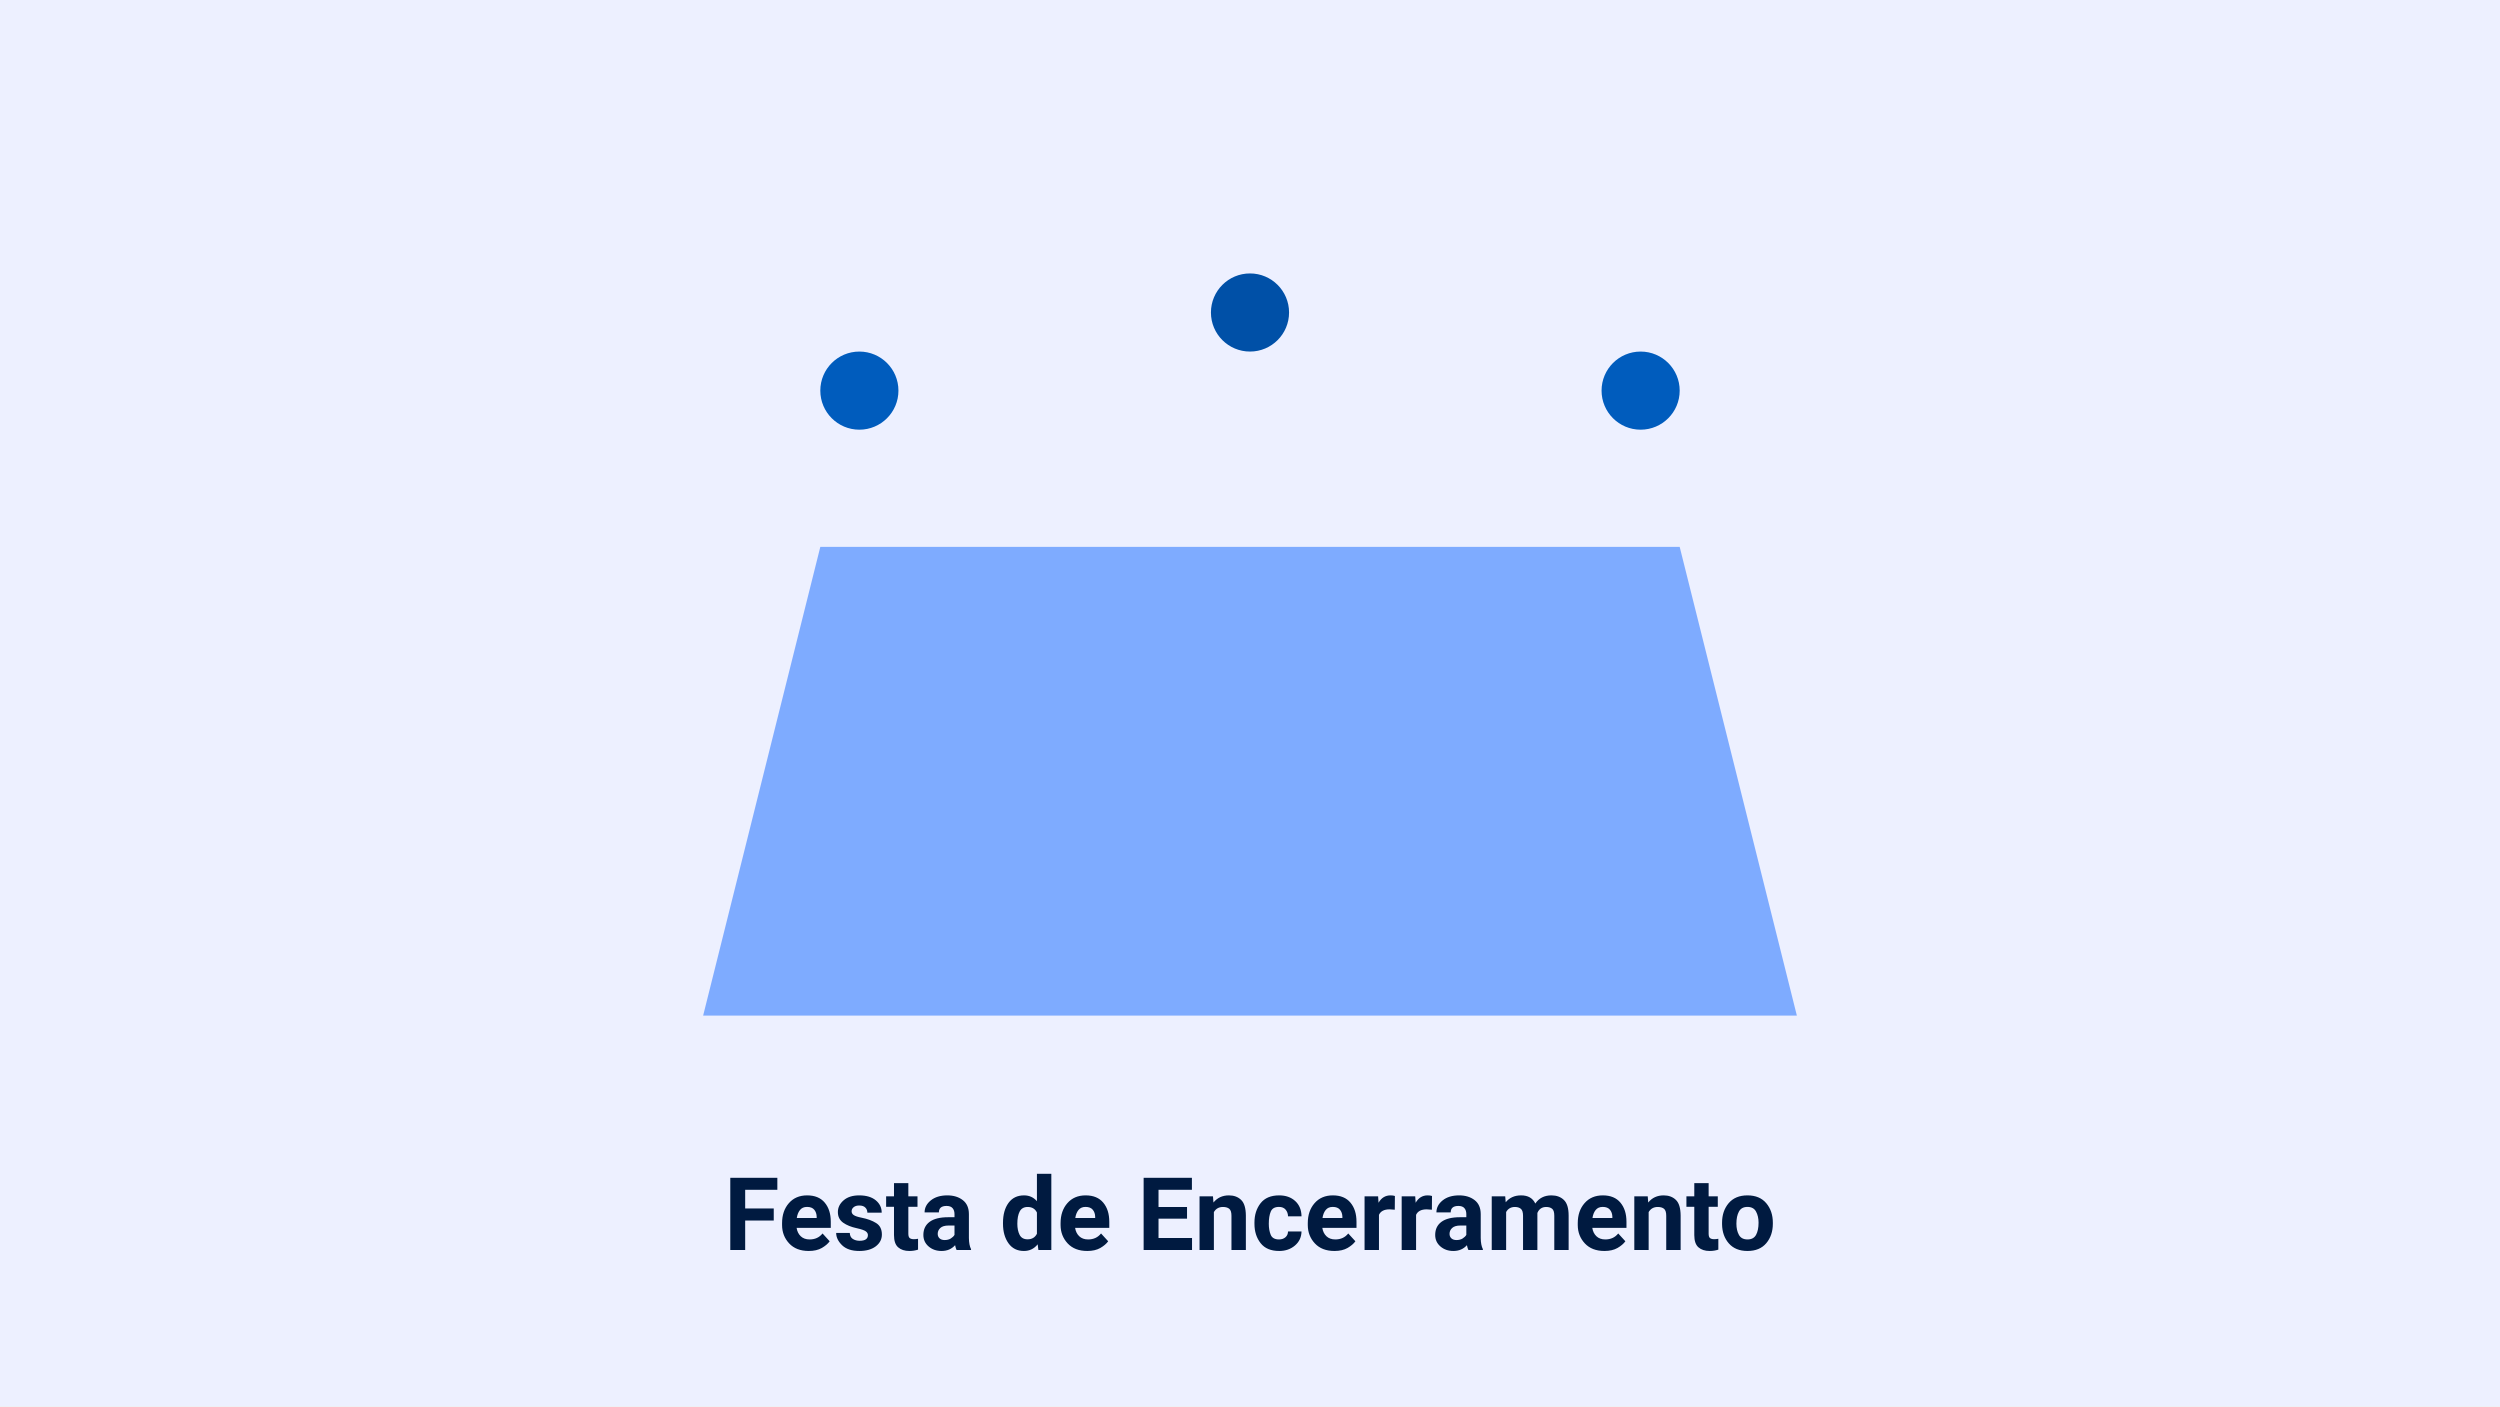
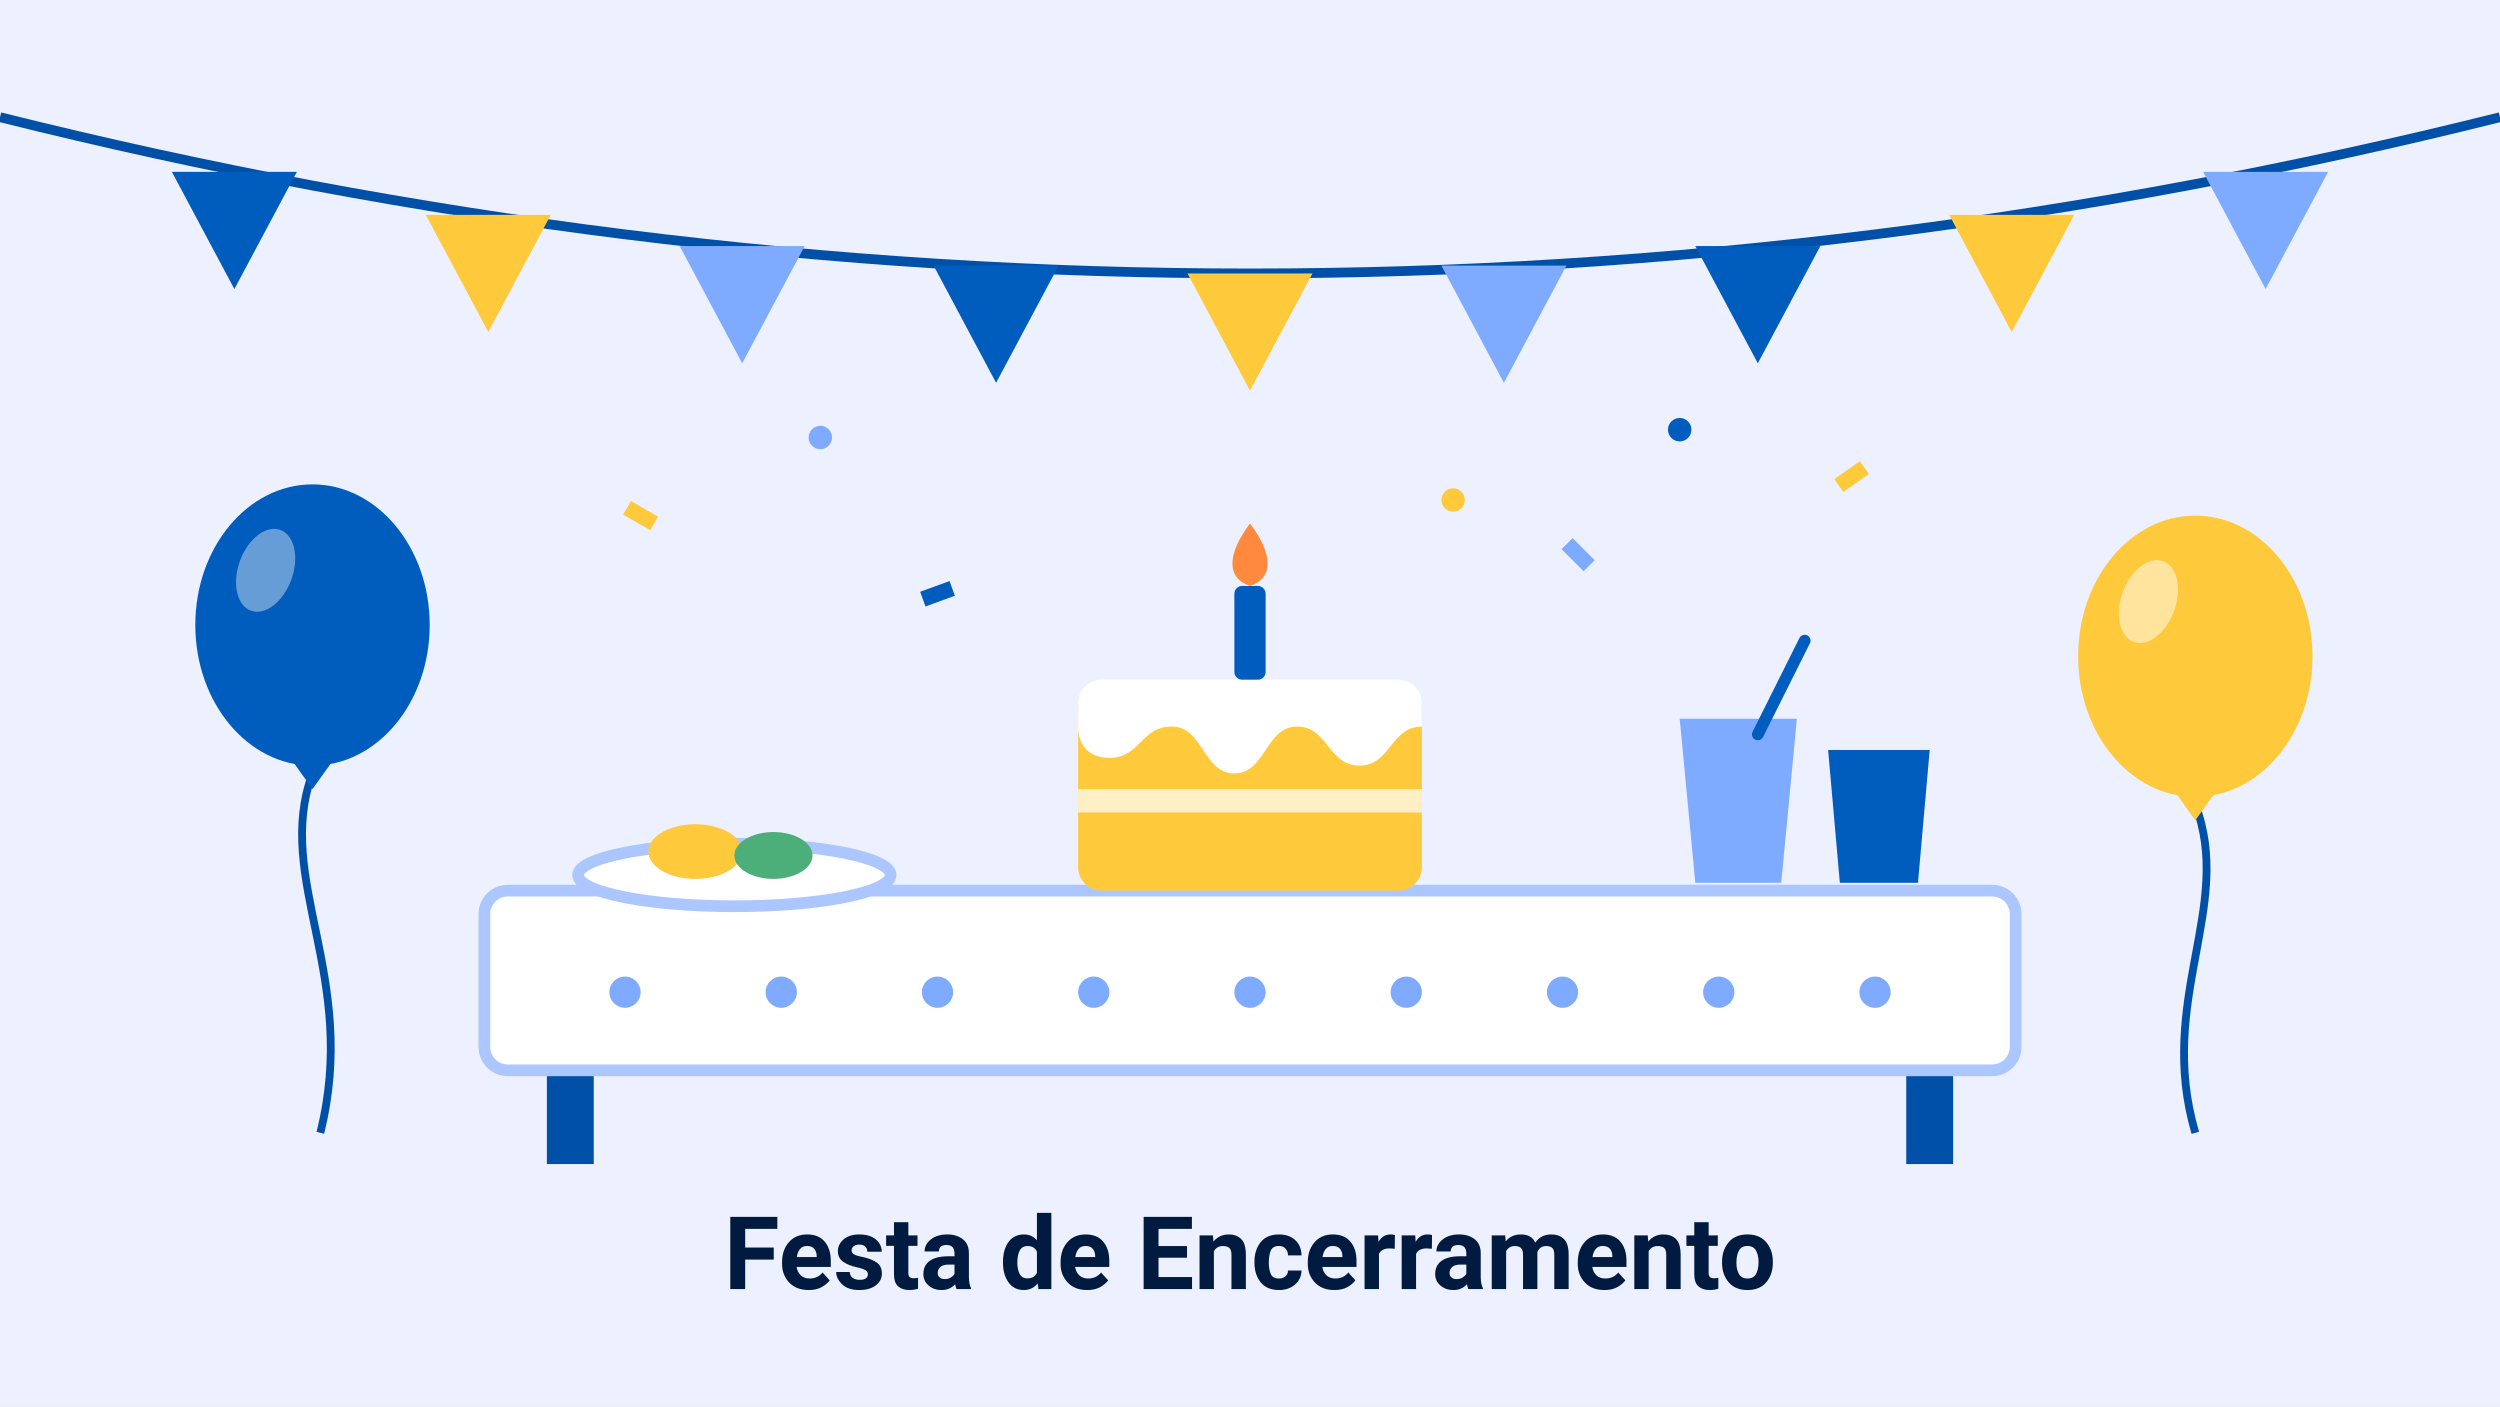
<svg xmlns="http://www.w3.org/2000/svg" width="640" height="360" viewBox="0 0 640 360" role="img" aria-labelledby="t">
  <rect width="640" height="360" fill="#edf0ff" />
-   <path d="M180 260 L460 260 L430 140 L210 140 Z" fill="#7eabff" />
-   <circle cx="220" cy="100" r="10" fill="#005cbd" />
-   <circle cx="320" cy="80" r="10" fill="#0050a7" />
-   <circle cx="420" cy="100" r="10" fill="#005cbd" />
-   <text x="320" y="320" text-anchor="middle" font-family="Roboto, Helvetica, Arial, sans-serif" font-weight="700" font-size="26" fill="#001a40">Festa de Encerramento</text>
+   <path d="M0,30 Q320,110 640,30" fill="none" stroke="#0050a7" stroke-width="2.5" />
+   <polygon points="44,44 76,44 60,74" fill="#005cbd" />
+   <polygon points="109,55 141,55 125,85" fill="#ffc93c" />
+   <polygon points="174,63 206,63 190,93" fill="#7eabff" />
+   <polygon points="239,68 271,68 255,98" fill="#005cbd" />
+   <polygon points="304,70 336,70 320,100" fill="#ffc93c" />
+   <polygon points="369,68 401,68 385,98" fill="#7eabff" />
+   <polygon points="434,63 466,63 450,93" fill="#005cbd" />
+   <polygon points="499,55 531,55 515,85" fill="#ffc93c" />
+   <polygon points="564,44 596,44 580,74" fill="#7eabff" />
+   <path d="M80,198 C70,225 92,250 82,290" fill="none" stroke="#0050a7" stroke-width="2" />
+   <ellipse cx="80" cy="160" rx="30" ry="36" fill="#005cbd" />
+   <polygon points="75,195 85,195 80,202" fill="#005cbd" />
+   <ellipse cx="68" cy="146" rx="7" ry="11" fill="#ffffff" opacity="0.4" transform="rotate(20 68 146)" />
+   <path d="M562,206 C572,232 552,256 562,290" fill="none" stroke="#0050a7" stroke-width="2" />
+   <ellipse cx="562" cy="168" rx="30" ry="36" fill="#ffc93c" />
+   <polygon points="557,203 567,203 562,210" fill="#ffc93c" />
+   <ellipse cx="550" cy="154" rx="7" ry="11" fill="#ffffff" opacity="0.5" transform="rotate(20 550 154)" />
+   <rect x="140" y="270" width="12" height="28" fill="#0050a7" />
+   <rect x="488" y="270" width="12" height="28" fill="#0050a7" />
+   <rect x="124" y="228" width="392" height="46" rx="6" fill="#ffffff" stroke="#acc7ff" stroke-width="3" />
+   <g fill="#7eabff">
+     <circle cx="160" cy="254" r="4" />
+     <circle cx="200" cy="254" r="4" />
+     <circle cx="240" cy="254" r="4" />
+     <circle cx="280" cy="254" r="4" />
+     <circle cx="320" cy="254" r="4" />
+     <circle cx="360" cy="254" r="4" />
+     <circle cx="400" cy="254" r="4" />
+     <circle cx="440" cy="254" r="4" />
+     <circle cx="480" cy="254" r="4" />
+   </g>
+   <ellipse cx="188" cy="224" rx="40" ry="8" fill="#ffffff" stroke="#acc7ff" stroke-width="3" />
+   <ellipse cx="178" cy="218" rx="12" ry="7" fill="#ffc93c" />
+   <ellipse cx="198" cy="219" rx="10" ry="6" fill="#4caf7a" />
+   <rect x="276" y="176" width="88" height="52" rx="6" fill="#ffc93c" />
+   <rect x="276" y="202" width="88" height="6" fill="#ffffff" opacity="0.7" />
+   <path d="M276,186 V180 a6,6 0 0 1 6,-6 H358 a6,6 0 0 1 6,6 V186 C356,186 356,196 348,196 C340,196 340,186 332,186 C324,186 324,198 316,198 C308,198 308,186 300,186 C292,186 292,194 284,194 C278,194 276,190 276,186 Z" fill="#ffffff" />
+   <rect x="316" y="150" width="8" height="24" rx="2" fill="#005cbd" />
+   <path d="M320,134 C326,142 326,148 320,150 C314,148 314,142 320,134 Z" fill="#ff8a3d" />
+   <g transform="translate(430,184)">
+     <polygon points="0,0 30,0 26,42 4,42" fill="#7eabff" />
+     <line x1="20" y1="4" x2="32" y2="-20" stroke="#005cbd" stroke-width="3" stroke-linecap="round" />
+   </g>
+   <g transform="translate(468,192)">
+     <polygon points="0,0 26,0 23,34 3,34" fill="#005cbd" />
+   </g>
+   <g>
+     <rect x="160" y="130" width="8" height="4" fill="#ffc93c" transform="rotate(30 164 132)" />
+     <rect x="236" y="150" width="8" height="4" fill="#005cbd" transform="rotate(-20 240 152)" />
+     <rect x="400" y="140" width="8" height="4" fill="#7eabff" transform="rotate(45 404 142)" />
+     <rect x="470" y="120" width="8" height="4" fill="#ffc93c" transform="rotate(-35 474 122)" />
+     <circle cx="210" cy="112" r="3" fill="#7eabff" />
+     <circle cx="430" cy="110" r="3" fill="#005cbd" />
+     <circle cx="372" cy="128" r="3" fill="#ffc93c" />
+   </g>
+   <text x="320" y="330" text-anchor="middle" font-family="Roboto, Helvetica, Arial, sans-serif" font-weight="700" font-size="26" fill="#001a40">Festa de Encerramento</text>
</svg>
